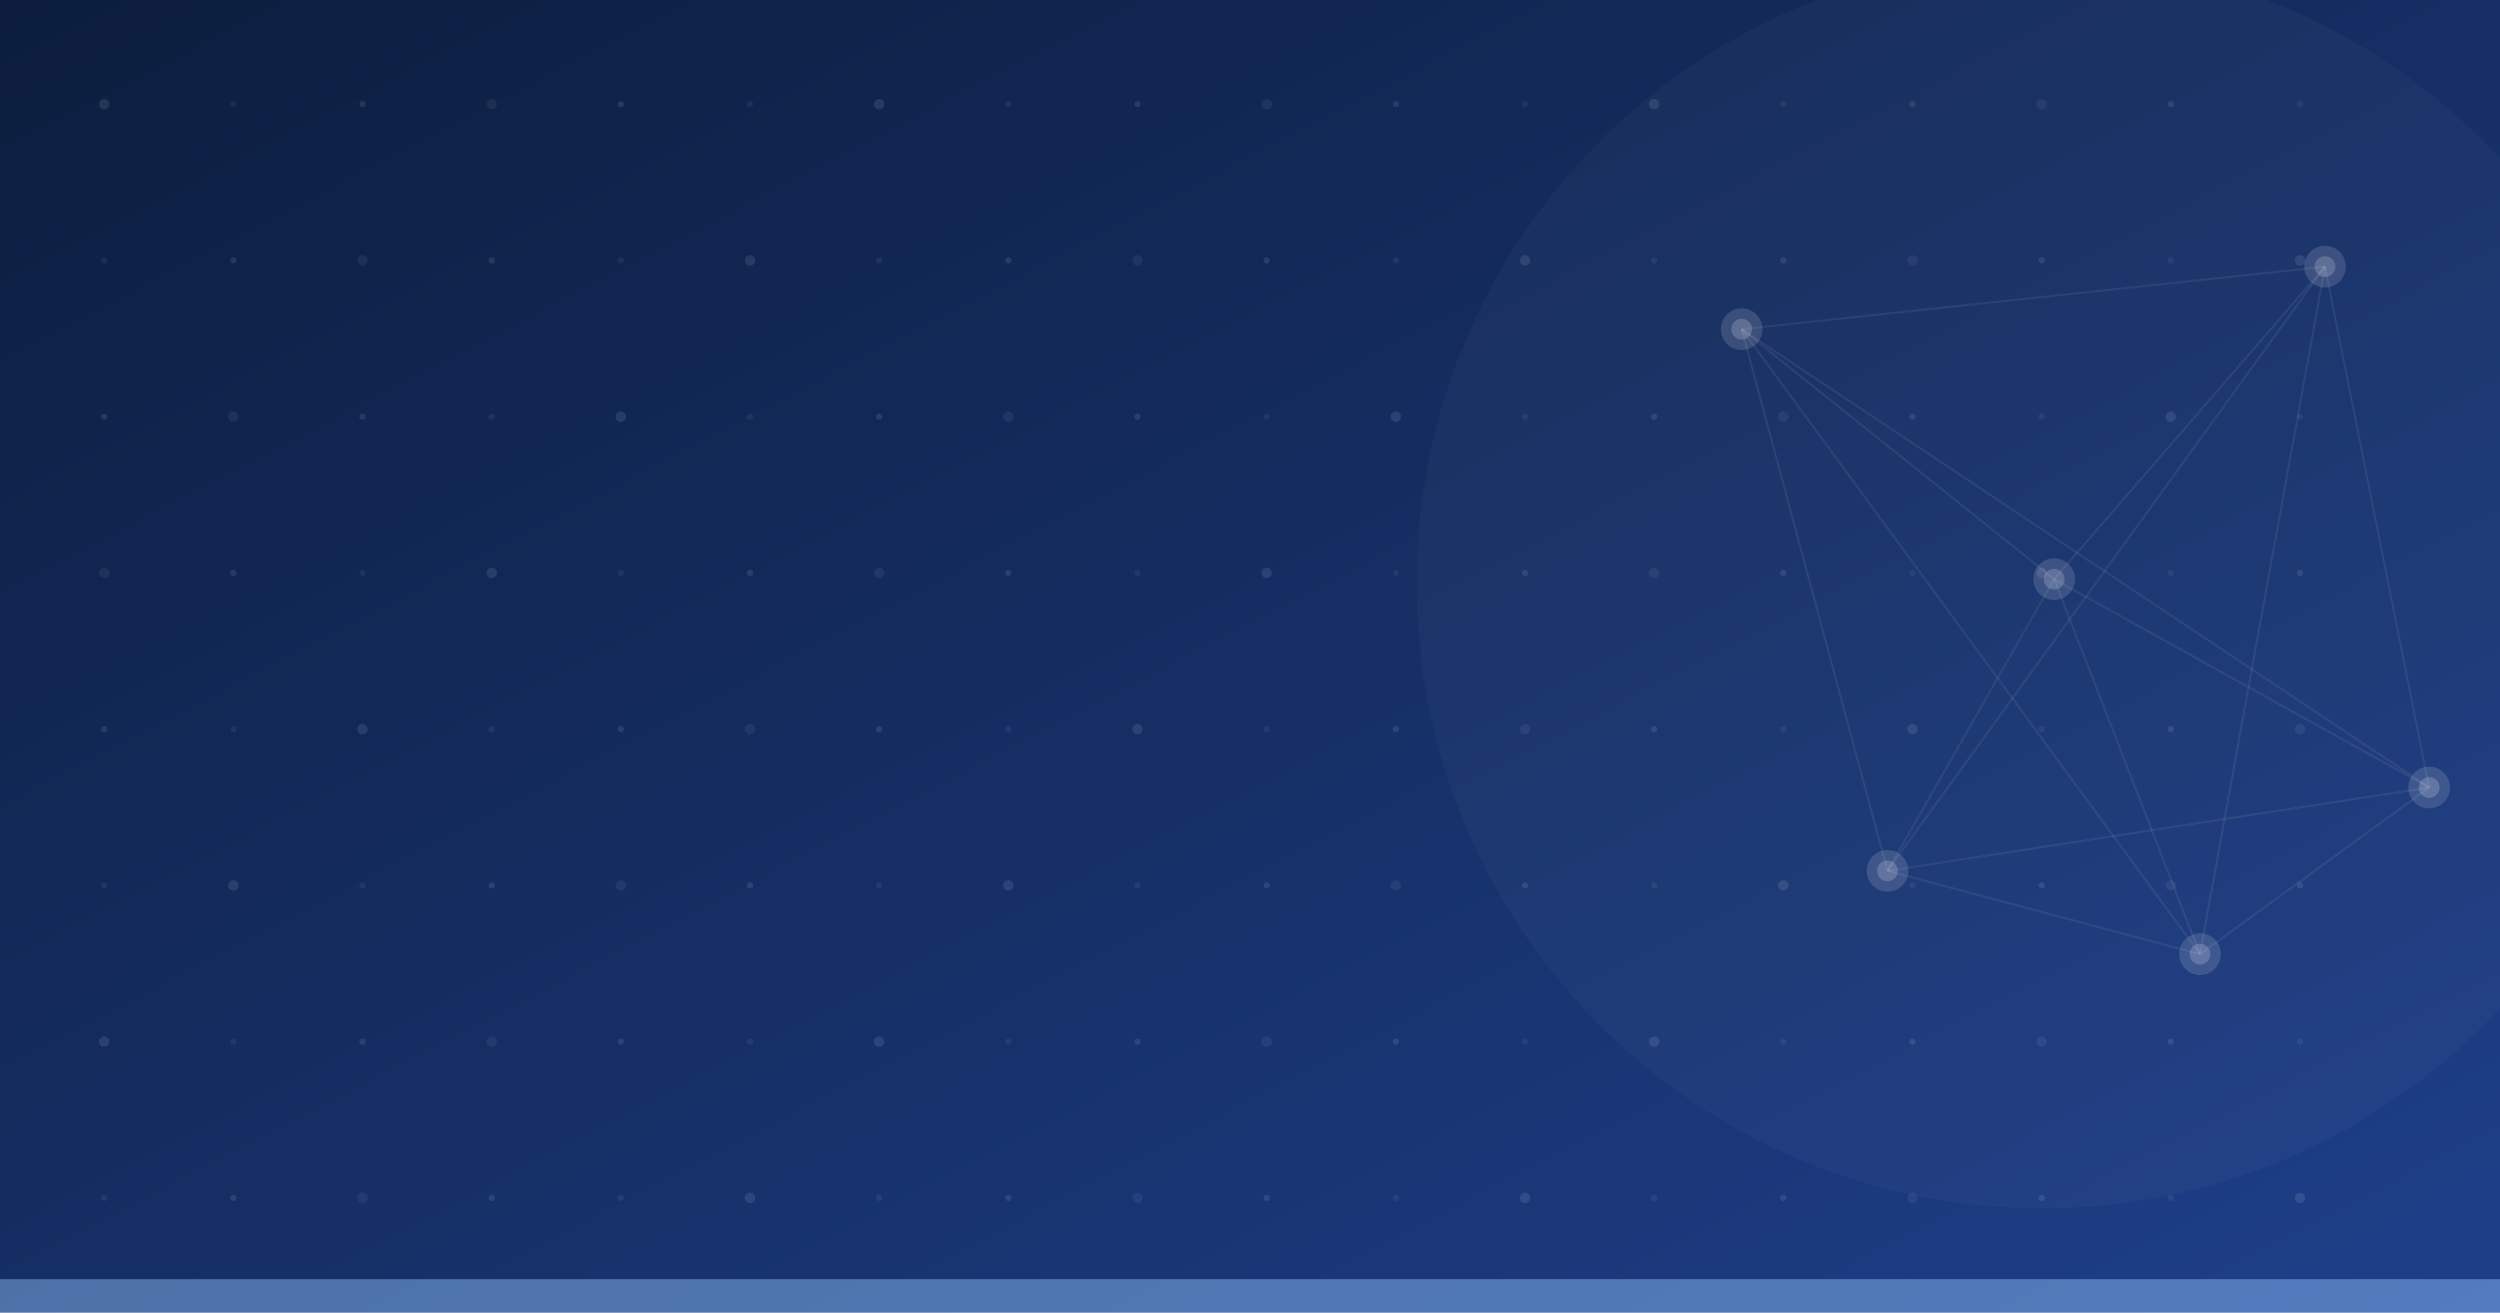
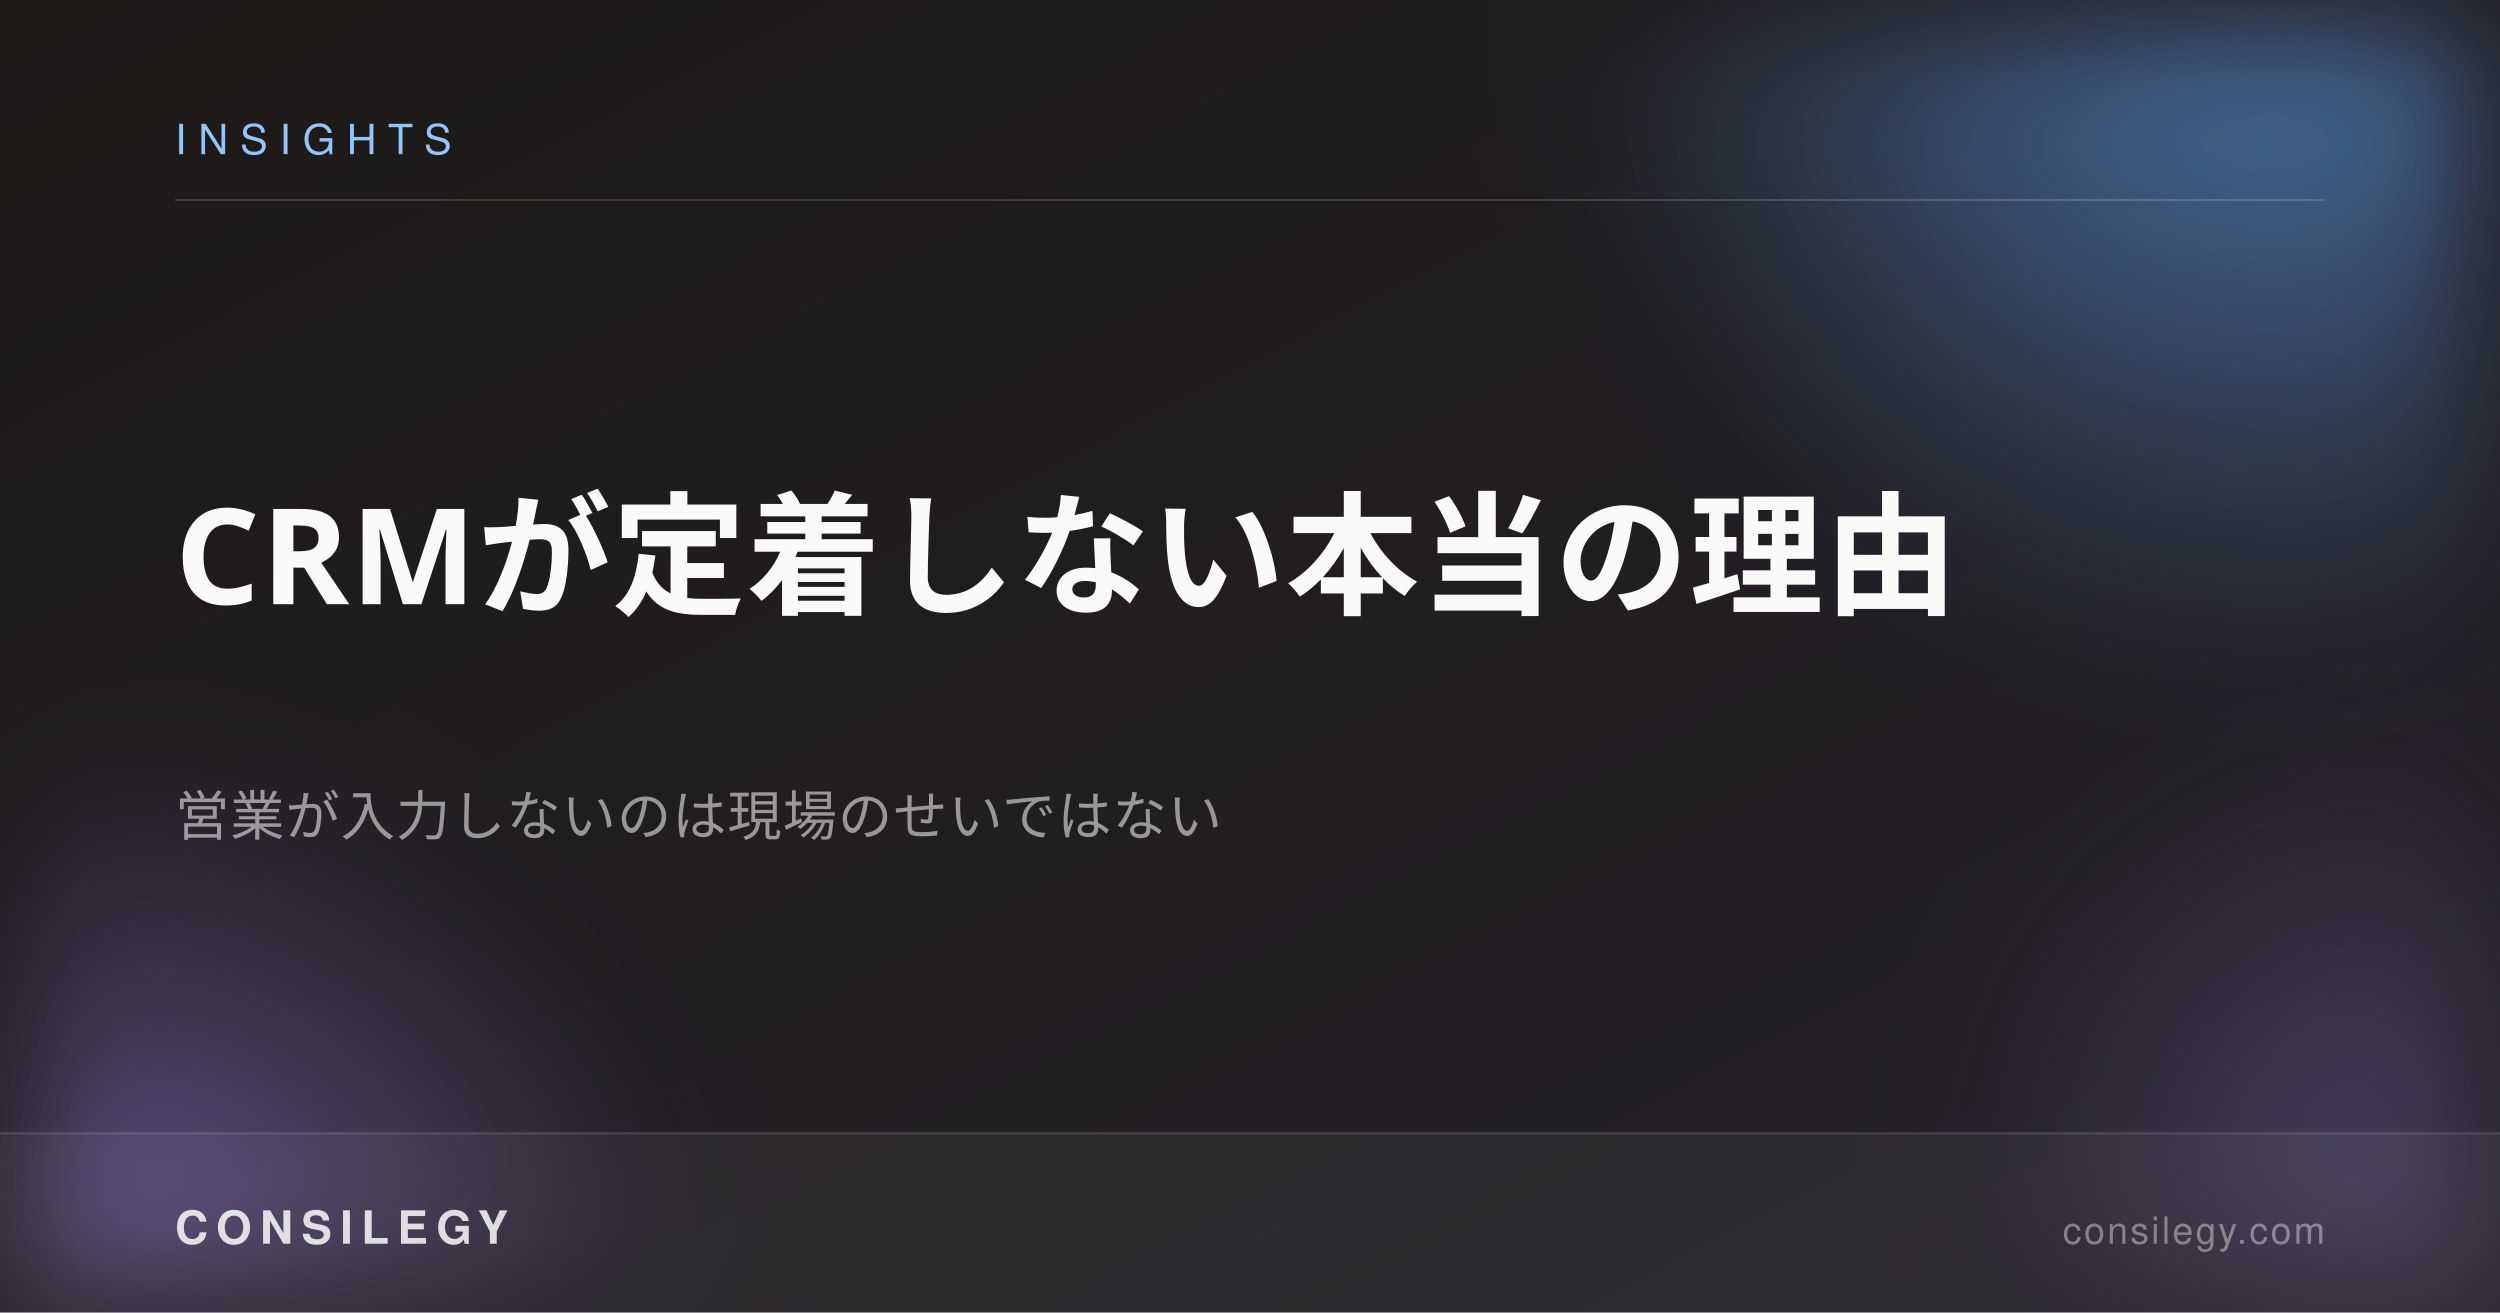
<svg xmlns="http://www.w3.org/2000/svg" viewBox="0 0 1200 630" width="1200" height="630">
  <defs>
    <linearGradient id="bg" x1="0%" y1="0%" x2="100%" y2="100%">
-       <stop offset="0%" stop-color="#0c1d3d" />
-       <stop offset="100%" stop-color="#1e3f8a" />
+       <stop offset="0%" stop-color="#1C1917" />
+       <stop offset="100%" stop-color="#26222A" />
    </linearGradient>
+     <radialGradient id="orbBlue" cx="50%" cy="50%" r="50%">
+       <stop offset="0%" stop-color="#60A5FA" stop-opacity="0.68" />
+       <stop offset="100%" stop-color="#60A5FA" stop-opacity="0" />
+     </radialGradient>
+     <radialGradient id="orbViolet" cx="50%" cy="50%" r="50%">
+       <stop offset="0%" stop-color="#A78BFA" stop-opacity="0.58" />
+       <stop offset="100%" stop-color="#A78BFA" stop-opacity="0" />
+     </radialGradient>
+     <filter id="soften" x="-50%" y="-50%" width="200%" height="200%">
+       <feGaussianBlur stdDeviation="40" />
+     </filter>
  </defs>
  <rect width="1200" height="630" fill="url(#bg)" />
-   <circle cx="50" cy="50" r="2.5" fill="white" opacity="0.1" />
-   <circle cx="112" cy="50" r="1.5" fill="white" opacity="0.06" />
-   <circle cx="174" cy="50" r="1.5" fill="white" opacity="0.1" />
-   <circle cx="236" cy="50" r="2.5" fill="white" opacity="0.06" />
-   <circle cx="298" cy="50" r="1.5" fill="white" opacity="0.1" />
-   <circle cx="360" cy="50" r="1.5" fill="white" opacity="0.06" />
-   <circle cx="422" cy="50" r="2.5" fill="white" opacity="0.1" />
-   <circle cx="484" cy="50" r="1.5" fill="white" opacity="0.06" />
-   <circle cx="546" cy="50" r="1.5" fill="white" opacity="0.1" />
-   <circle cx="608" cy="50" r="2.5" fill="white" opacity="0.06" />
-   <circle cx="670" cy="50" r="1.5" fill="white" opacity="0.1" />
-   <circle cx="732" cy="50" r="1.5" fill="white" opacity="0.06" />
-   <circle cx="794" cy="50" r="2.5" fill="white" opacity="0.1" />
-   <circle cx="856" cy="50" r="1.5" fill="white" opacity="0.06" />
-   <circle cx="918" cy="50" r="1.5" fill="white" opacity="0.1" />
-   <circle cx="980" cy="50" r="2.5" fill="white" opacity="0.06" />
-   <circle cx="1042" cy="50" r="1.5" fill="white" opacity="0.1" />
-   <circle cx="1104" cy="50" r="1.5" fill="white" opacity="0.06" />
-   <circle cx="50" cy="125" r="1.5" fill="white" opacity="0.06" />
-   <circle cx="112" cy="125" r="1.5" fill="white" opacity="0.1" />
-   <circle cx="174" cy="125" r="2.5" fill="white" opacity="0.06" />
-   <circle cx="236" cy="125" r="1.5" fill="white" opacity="0.1" />
-   <circle cx="298" cy="125" r="1.5" fill="white" opacity="0.06" />
-   <circle cx="360" cy="125" r="2.5" fill="white" opacity="0.1" />
-   <circle cx="422" cy="125" r="1.5" fill="white" opacity="0.06" />
-   <circle cx="484" cy="125" r="1.5" fill="white" opacity="0.1" />
-   <circle cx="546" cy="125" r="2.5" fill="white" opacity="0.06" />
-   <circle cx="608" cy="125" r="1.5" fill="white" opacity="0.1" />
-   <circle cx="670" cy="125" r="1.5" fill="white" opacity="0.06" />
-   <circle cx="732" cy="125" r="2.5" fill="white" opacity="0.1" />
-   <circle cx="794" cy="125" r="1.5" fill="white" opacity="0.06" />
-   <circle cx="856" cy="125" r="1.5" fill="white" opacity="0.1" />
-   <circle cx="918" cy="125" r="2.5" fill="white" opacity="0.06" />
-   <circle cx="980" cy="125" r="1.5" fill="white" opacity="0.1" />
-   <circle cx="1042" cy="125" r="1.5" fill="white" opacity="0.06" />
-   <circle cx="1104" cy="125" r="2.5" fill="white" opacity="0.1" />
-   <circle cx="50" cy="200" r="1.5" fill="white" opacity="0.1" />
-   <circle cx="112" cy="200" r="2.5" fill="white" opacity="0.06" />
-   <circle cx="174" cy="200" r="1.5" fill="white" opacity="0.1" />
-   <circle cx="236" cy="200" r="1.5" fill="white" opacity="0.06" />
-   <circle cx="298" cy="200" r="2.5" fill="white" opacity="0.1" />
-   <circle cx="360" cy="200" r="1.5" fill="white" opacity="0.06" />
-   <circle cx="422" cy="200" r="1.5" fill="white" opacity="0.1" />
-   <circle cx="484" cy="200" r="2.5" fill="white" opacity="0.06" />
-   <circle cx="546" cy="200" r="1.5" fill="white" opacity="0.1" />
-   <circle cx="608" cy="200" r="1.5" fill="white" opacity="0.06" />
-   <circle cx="670" cy="200" r="2.5" fill="white" opacity="0.1" />
-   <circle cx="732" cy="200" r="1.5" fill="white" opacity="0.06" />
-   <circle cx="794" cy="200" r="1.5" fill="white" opacity="0.1" />
-   <circle cx="856" cy="200" r="2.5" fill="white" opacity="0.06" />
-   <circle cx="918" cy="200" r="1.5" fill="white" opacity="0.1" />
-   <circle cx="980" cy="200" r="1.5" fill="white" opacity="0.06" />
-   <circle cx="1042" cy="200" r="2.5" fill="white" opacity="0.1" />
-   <circle cx="1104" cy="200" r="1.5" fill="white" opacity="0.06" />
-   <circle cx="50" cy="275" r="2.5" fill="white" opacity="0.06" />
-   <circle cx="112" cy="275" r="1.5" fill="white" opacity="0.1" />
-   <circle cx="174" cy="275" r="1.5" fill="white" opacity="0.06" />
-   <circle cx="236" cy="275" r="2.5" fill="white" opacity="0.1" />
-   <circle cx="298" cy="275" r="1.5" fill="white" opacity="0.06" />
-   <circle cx="360" cy="275" r="1.5" fill="white" opacity="0.1" />
-   <circle cx="422" cy="275" r="2.5" fill="white" opacity="0.06" />
-   <circle cx="484" cy="275" r="1.5" fill="white" opacity="0.1" />
-   <circle cx="546" cy="275" r="1.5" fill="white" opacity="0.06" />
-   <circle cx="608" cy="275" r="2.5" fill="white" opacity="0.1" />
-   <circle cx="670" cy="275" r="1.5" fill="white" opacity="0.06" />
-   <circle cx="732" cy="275" r="1.5" fill="white" opacity="0.1" />
-   <circle cx="794" cy="275" r="2.5" fill="white" opacity="0.06" />
-   <circle cx="856" cy="275" r="1.5" fill="white" opacity="0.1" />
-   <circle cx="918" cy="275" r="1.5" fill="white" opacity="0.06" />
-   <circle cx="980" cy="275" r="2.5" fill="white" opacity="0.1" />
-   <circle cx="1042" cy="275" r="1.5" fill="white" opacity="0.06" />
-   <circle cx="1104" cy="275" r="1.5" fill="white" opacity="0.1" />
-   <circle cx="50" cy="350" r="1.5" fill="white" opacity="0.1" />
-   <circle cx="112" cy="350" r="1.5" fill="white" opacity="0.06" />
-   <circle cx="174" cy="350" r="2.5" fill="white" opacity="0.1" />
-   <circle cx="236" cy="350" r="1.5" fill="white" opacity="0.06" />
-   <circle cx="298" cy="350" r="1.5" fill="white" opacity="0.1" />
-   <circle cx="360" cy="350" r="2.5" fill="white" opacity="0.06" />
-   <circle cx="422" cy="350" r="1.5" fill="white" opacity="0.1" />
-   <circle cx="484" cy="350" r="1.5" fill="white" opacity="0.06" />
-   <circle cx="546" cy="350" r="2.5" fill="white" opacity="0.1" />
-   <circle cx="608" cy="350" r="1.5" fill="white" opacity="0.06" />
-   <circle cx="670" cy="350" r="1.5" fill="white" opacity="0.1" />
-   <circle cx="732" cy="350" r="2.5" fill="white" opacity="0.06" />
-   <circle cx="794" cy="350" r="1.5" fill="white" opacity="0.1" />
-   <circle cx="856" cy="350" r="1.5" fill="white" opacity="0.06" />
-   <circle cx="918" cy="350" r="2.5" fill="white" opacity="0.1" />
-   <circle cx="980" cy="350" r="1.5" fill="white" opacity="0.06" />
-   <circle cx="1042" cy="350" r="1.5" fill="white" opacity="0.1" />
-   <circle cx="1104" cy="350" r="2.5" fill="white" opacity="0.06" />
-   <circle cx="50" cy="425" r="1.5" fill="white" opacity="0.06" />
-   <circle cx="112" cy="425" r="2.5" fill="white" opacity="0.1" />
-   <circle cx="174" cy="425" r="1.5" fill="white" opacity="0.06" />
-   <circle cx="236" cy="425" r="1.5" fill="white" opacity="0.1" />
-   <circle cx="298" cy="425" r="2.5" fill="white" opacity="0.06" />
-   <circle cx="360" cy="425" r="1.5" fill="white" opacity="0.1" />
-   <circle cx="422" cy="425" r="1.5" fill="white" opacity="0.06" />
-   <circle cx="484" cy="425" r="2.5" fill="white" opacity="0.1" />
-   <circle cx="546" cy="425" r="1.5" fill="white" opacity="0.06" />
-   <circle cx="608" cy="425" r="1.5" fill="white" opacity="0.1" />
-   <circle cx="670" cy="425" r="2.5" fill="white" opacity="0.06" />
-   <circle cx="732" cy="425" r="1.5" fill="white" opacity="0.1" />
-   <circle cx="794" cy="425" r="1.5" fill="white" opacity="0.06" />
-   <circle cx="856" cy="425" r="2.5" fill="white" opacity="0.1" />
-   <circle cx="918" cy="425" r="1.5" fill="white" opacity="0.06" />
-   <circle cx="980" cy="425" r="1.5" fill="white" opacity="0.1" />
-   <circle cx="1042" cy="425" r="2.5" fill="white" opacity="0.06" />
-   <circle cx="1104" cy="425" r="1.5" fill="white" opacity="0.1" />
-   <circle cx="50" cy="500" r="2.5" fill="white" opacity="0.1" />
-   <circle cx="112" cy="500" r="1.5" fill="white" opacity="0.06" />
-   <circle cx="174" cy="500" r="1.5" fill="white" opacity="0.1" />
-   <circle cx="236" cy="500" r="2.5" fill="white" opacity="0.06" />
-   <circle cx="298" cy="500" r="1.5" fill="white" opacity="0.1" />
-   <circle cx="360" cy="500" r="1.5" fill="white" opacity="0.06" />
-   <circle cx="422" cy="500" r="2.5" fill="white" opacity="0.1" />
-   <circle cx="484" cy="500" r="1.5" fill="white" opacity="0.06" />
-   <circle cx="546" cy="500" r="1.5" fill="white" opacity="0.1" />
-   <circle cx="608" cy="500" r="2.5" fill="white" opacity="0.06" />
-   <circle cx="670" cy="500" r="1.5" fill="white" opacity="0.1" />
-   <circle cx="732" cy="500" r="1.5" fill="white" opacity="0.06" />
-   <circle cx="794" cy="500" r="2.5" fill="white" opacity="0.1" />
-   <circle cx="856" cy="500" r="1.5" fill="white" opacity="0.06" />
-   <circle cx="918" cy="500" r="1.5" fill="white" opacity="0.1" />
-   <circle cx="980" cy="500" r="2.5" fill="white" opacity="0.06" />
-   <circle cx="1042" cy="500" r="1.5" fill="white" opacity="0.1" />
-   <circle cx="1104" cy="500" r="1.5" fill="white" opacity="0.06" />
-   <circle cx="50" cy="575" r="1.5" fill="white" opacity="0.06" />
-   <circle cx="112" cy="575" r="1.5" fill="white" opacity="0.1" />
-   <circle cx="174" cy="575" r="2.5" fill="white" opacity="0.06" />
-   <circle cx="236" cy="575" r="1.5" fill="white" opacity="0.1" />
-   <circle cx="298" cy="575" r="1.5" fill="white" opacity="0.06" />
-   <circle cx="360" cy="575" r="2.5" fill="white" opacity="0.1" />
-   <circle cx="422" cy="575" r="1.5" fill="white" opacity="0.06" />
-   <circle cx="484" cy="575" r="1.5" fill="white" opacity="0.1" />
-   <circle cx="546" cy="575" r="2.5" fill="white" opacity="0.06" />
-   <circle cx="608" cy="575" r="1.5" fill="white" opacity="0.1" />
-   <circle cx="670" cy="575" r="1.5" fill="white" opacity="0.06" />
-   <circle cx="732" cy="575" r="2.5" fill="white" opacity="0.1" />
-   <circle cx="794" cy="575" r="1.5" fill="white" opacity="0.06" />
-   <circle cx="856" cy="575" r="1.5" fill="white" opacity="0.1" />
-   <circle cx="918" cy="575" r="2.5" fill="white" opacity="0.06" />
-   <circle cx="980" cy="575" r="1.5" fill="white" opacity="0.1" />
-   <circle cx="1042" cy="575" r="1.5" fill="white" opacity="0.06" />
-   <circle cx="1104" cy="575" r="2.5" fill="white" opacity="0.1" />
-   <line x1="836" y1="158" x2="986" y2="278" stroke="white" stroke-width="1" opacity="0.07" />
-   <line x1="836" y1="158" x2="1116" y2="128" stroke="white" stroke-width="1" opacity="0.07" />
-   <line x1="836" y1="158" x2="1166" y2="378" stroke="white" stroke-width="1" opacity="0.07" />
-   <line x1="836" y1="158" x2="906" y2="418" stroke="white" stroke-width="1" opacity="0.07" />
-   <line x1="836" y1="158" x2="1056" y2="458" stroke="white" stroke-width="1" opacity="0.07" />
-   <line x1="986" y1="278" x2="1116" y2="128" stroke="white" stroke-width="1" opacity="0.07" />
-   <line x1="986" y1="278" x2="1166" y2="378" stroke="white" stroke-width="1" opacity="0.07" />
-   <line x1="986" y1="278" x2="906" y2="418" stroke="white" stroke-width="1" opacity="0.07" />
-   <line x1="986" y1="278" x2="1056" y2="458" stroke="white" stroke-width="1" opacity="0.07" />
-   <line x1="1116" y1="128" x2="1166" y2="378" stroke="white" stroke-width="1" opacity="0.07" />
-   <line x1="1116" y1="128" x2="906" y2="418" stroke="white" stroke-width="1" opacity="0.07" />
-   <line x1="1116" y1="128" x2="1056" y2="458" stroke="white" stroke-width="1" opacity="0.07" />
-   <line x1="1166" y1="378" x2="906" y2="418" stroke="white" stroke-width="1" opacity="0.07" />
-   <line x1="1166" y1="378" x2="1056" y2="458" stroke="white" stroke-width="1" opacity="0.07" />
-   <line x1="906" y1="418" x2="1056" y2="458" stroke="white" stroke-width="1" opacity="0.07" />
-   <circle cx="836" cy="158" r="10" fill="white" opacity="0.14" />
-   <circle cx="836" cy="158" r="5" fill="white" opacity="0.18" />
-   <circle cx="986" cy="278" r="10" fill="white" opacity="0.14" />
-   <circle cx="986" cy="278" r="5" fill="white" opacity="0.18" />
-   <circle cx="1116" cy="128" r="10" fill="white" opacity="0.14" />
-   <circle cx="1116" cy="128" r="5" fill="white" opacity="0.18" />
-   <circle cx="1166" cy="378" r="10" fill="white" opacity="0.14" />
-   <circle cx="1166" cy="378" r="5" fill="white" opacity="0.18" />
-   <circle cx="906" cy="418" r="10" fill="white" opacity="0.14" />
-   <circle cx="906" cy="418" r="5" fill="white" opacity="0.18" />
-   <circle cx="1056" cy="458" r="10" fill="white" opacity="0.14" />
-   <circle cx="1056" cy="458" r="5" fill="white" opacity="0.18" />
-   <circle cx="980" cy="280" r="300" fill="white" opacity="0.03" />
-   <rect x="0" y="614" width="1200" height="16" fill="#93c5fd" opacity="0.45" />
+   <circle cx="1090" cy="-20" r="340" fill="url(#orbBlue)" filter="url(#soften)" />
+   <circle cx="40" cy="660" r="300" fill="url(#orbViolet)" filter="url(#soften)" />
+   <circle cx="1150" cy="560" r="200" fill="url(#orbViolet)" filter="url(#soften)" opacity="0.5" />
+   <line x1="84" y1="96" x2="1116" y2="96" stroke="#FAFAF9" stroke-opacity="0.14" stroke-width="1" />
+   <text x="84" y="74" font-family="'Helvetica Neue',Helvetica,Arial,sans-serif" font-size="20" font-weight="500" fill="#93C5FD" letter-spacing="0.28em">INSIGHTS</text>
+   <text x="84" y="290" font-family="'Hiragino Sans','Hiragino Kaku Gothic ProN',system-ui,sans-serif" font-size="64" font-weight="600" fill="#FAFAF9" letter-spacing="0.01em">CRMが定着しない本当の理由</text>
+   <text x="84" y="401" font-family="'Hiragino Sans','Hiragino Kaku Gothic ProN',system-ui,sans-serif" font-size="26" font-weight="400" fill="#FAFAF9" fill-opacity="0.55" letter-spacing="0.02em">営業が入力しないのは現場のせいではない</text>
+   <rect x="0" y="544" width="1200" height="86" fill="#FAFAF9" fill-opacity="0.045" />
+   <line x1="0" y1="544" x2="1200" y2="544" stroke="#FAFAF9" stroke-opacity="0.14" stroke-width="1" />
+   <text x="84" y="597" font-family="'Helvetica Neue',Helvetica,Arial,sans-serif" font-size="22" font-weight="600" fill="#FAFAF9" fill-opacity="0.85" letter-spacing="0.18em">CONSILEGY</text>
+   <text x="1116" y="597" text-anchor="end" font-family="'Helvetica Neue',Helvetica,Arial,sans-serif" font-size="18" font-weight="400" fill="#FAFAF9" fill-opacity="0.4" letter-spacing="0.06em">consilegy.com</text>
</svg>
